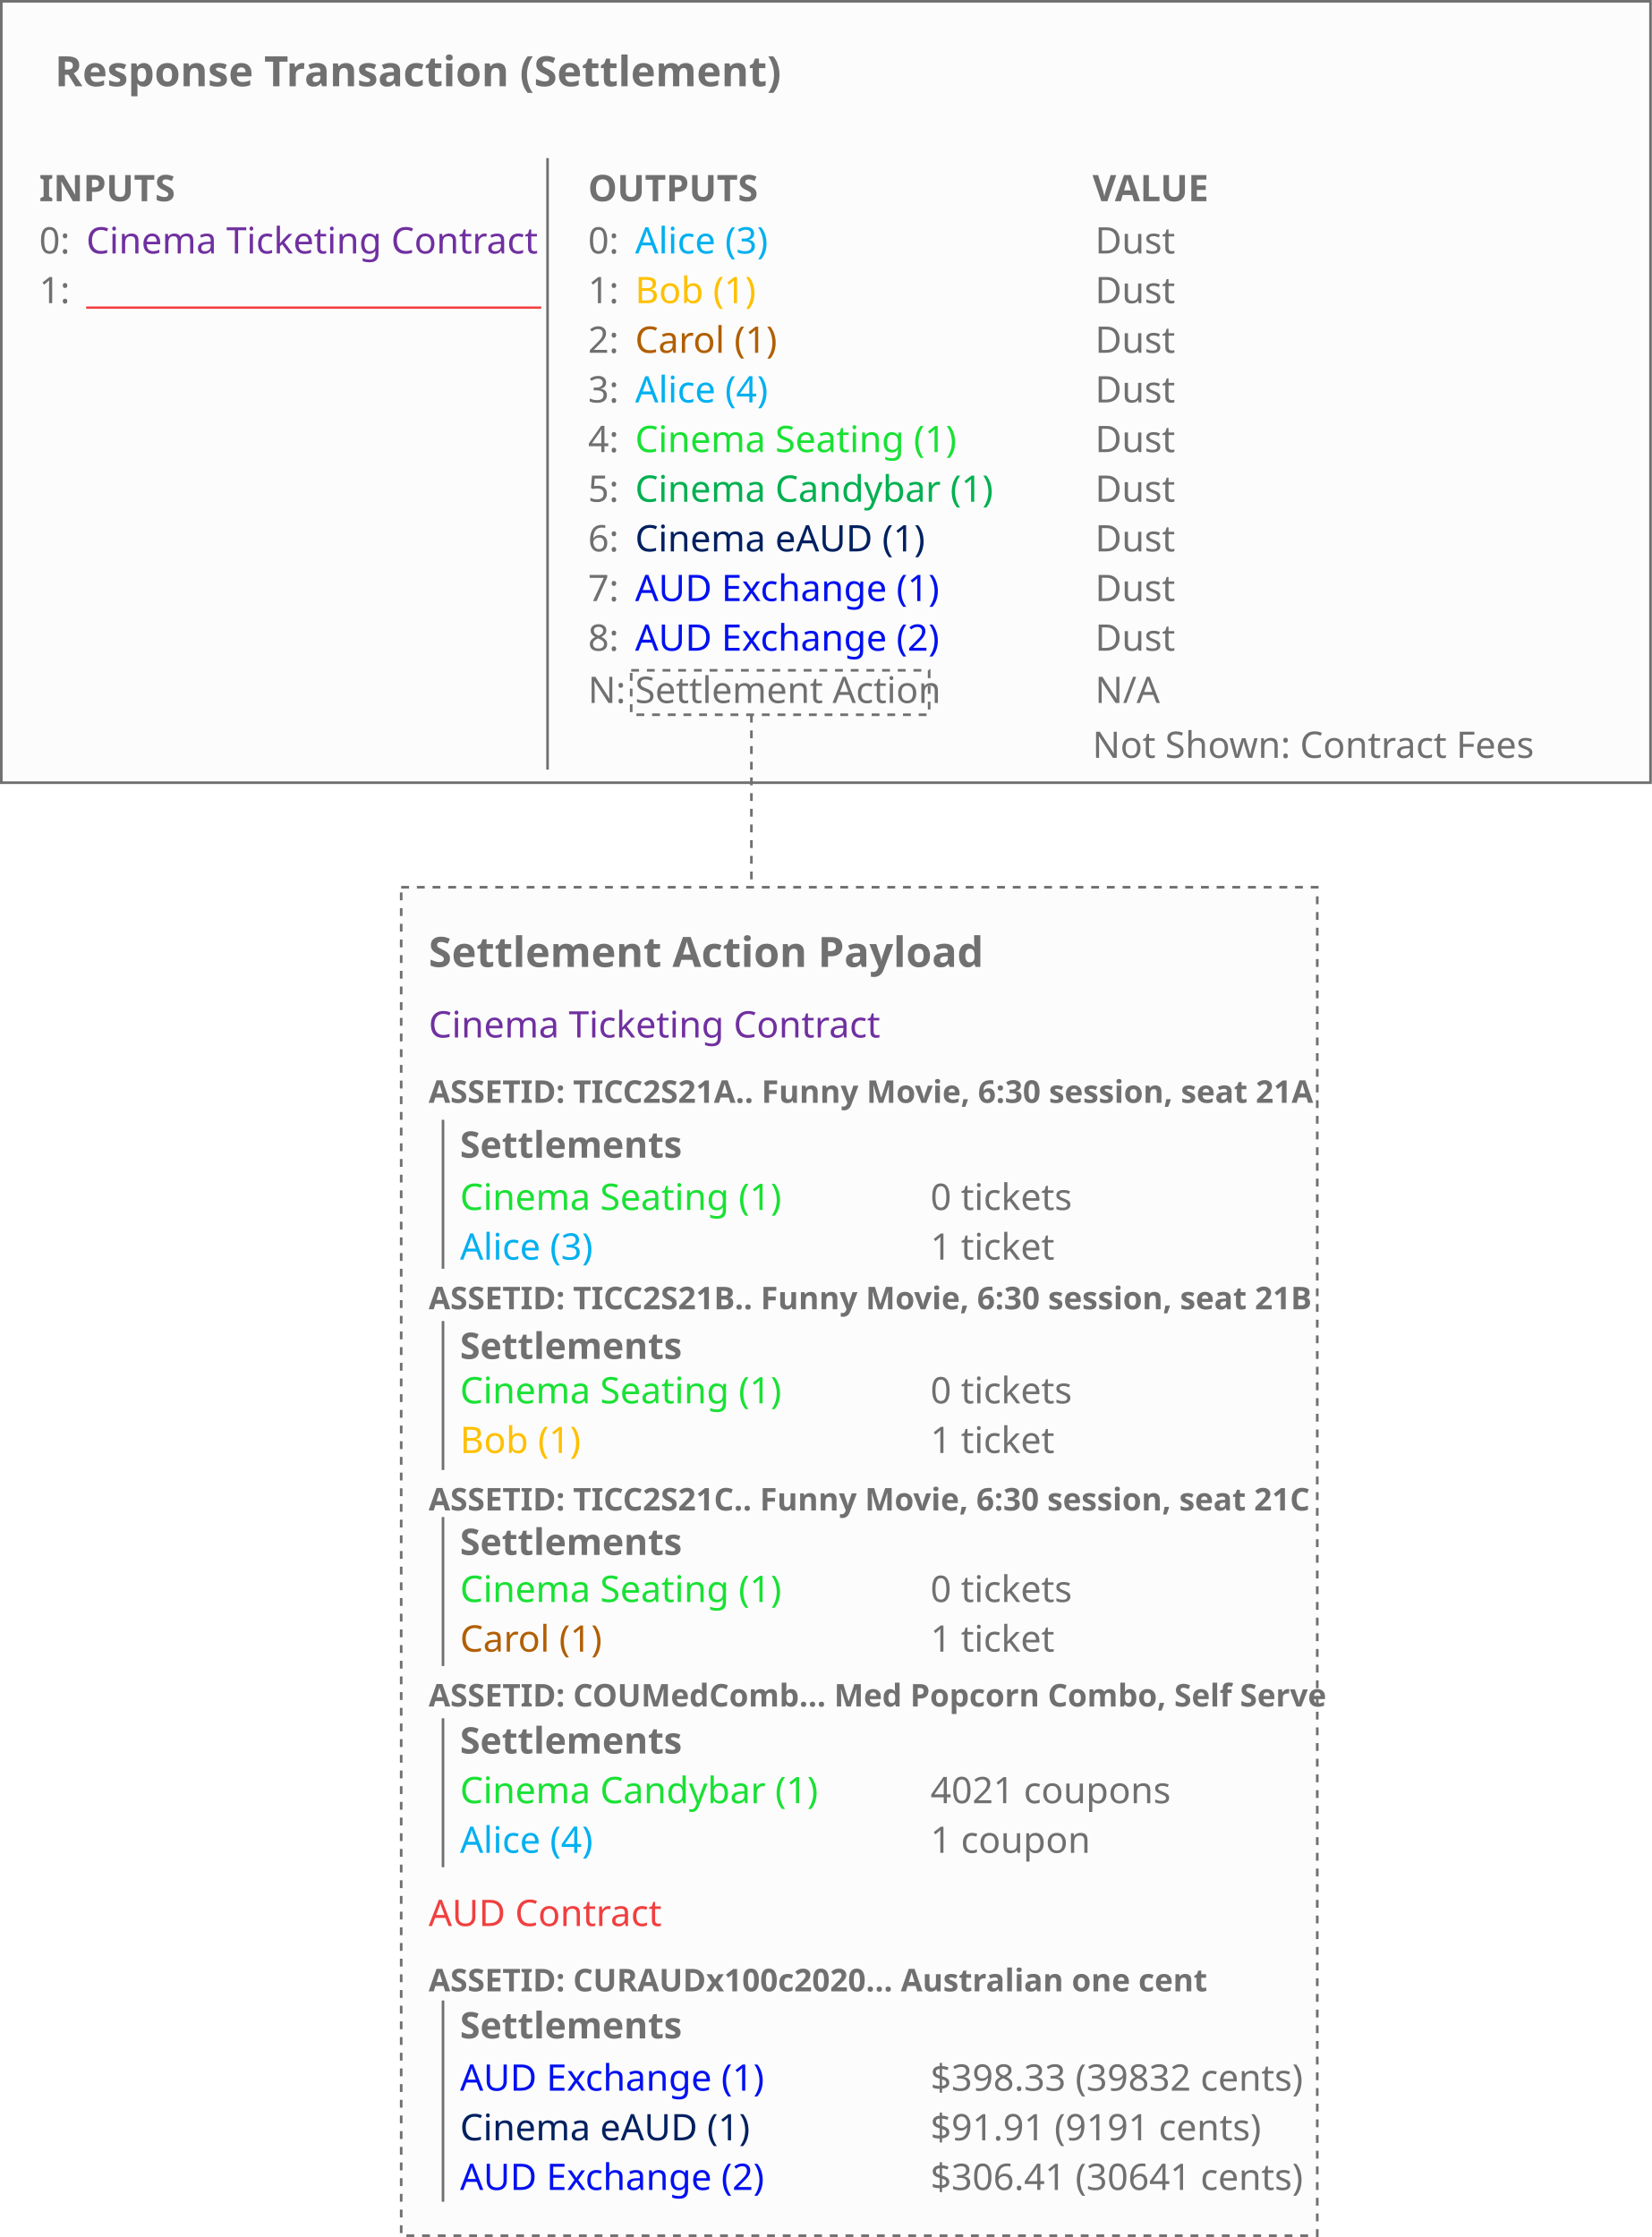
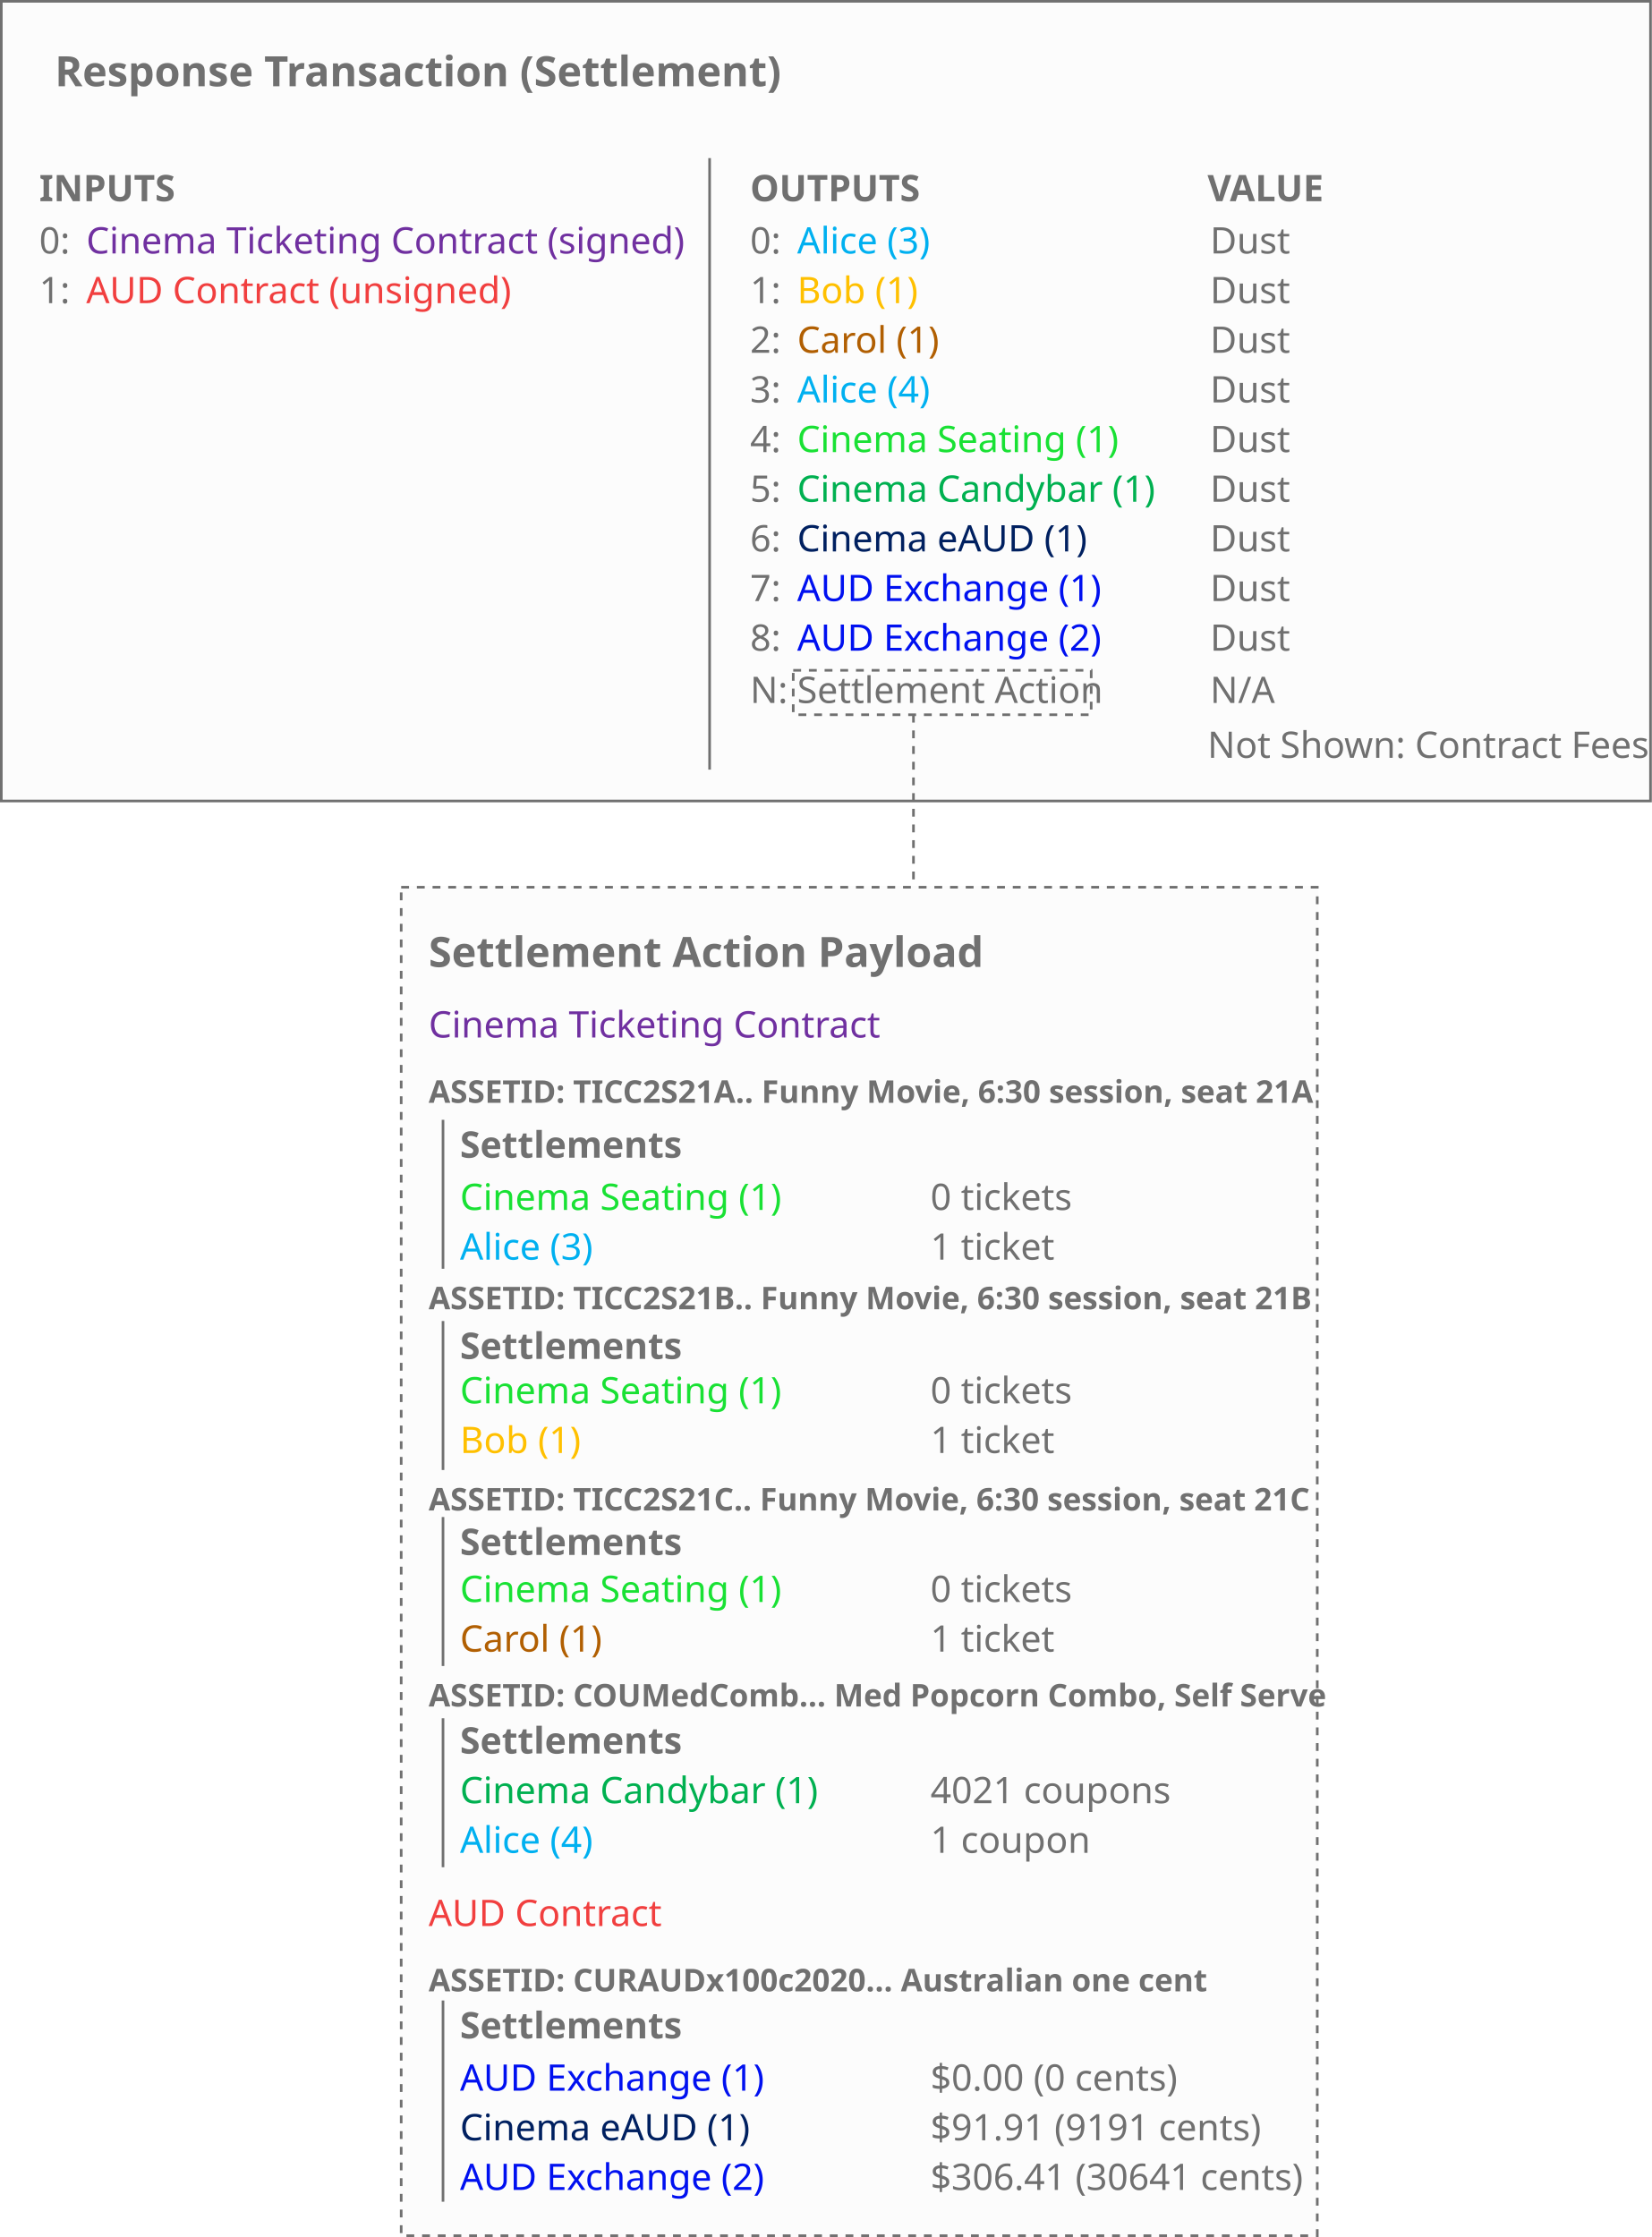
<svg xmlns="http://www.w3.org/2000/svg" width="632" height="856" viewBox="0 0 632 856">
  <g id="cinema-settlement-template" transform="translate(-6834 10702)">
    <g id="Rectangle_197" data-name="Rectangle 197" transform="translate(6834 -10702)" fill="#fcfcfc" stroke="#707070" stroke-width="1">
-       <rect width="632" height="300" stroke="none" />
-       <rect x="0.5" y="0.5" width="631" height="299" fill="none" />
+       <rect width="632" height="307" stroke="none" />
+       <rect x="0.5" y="0.5" width="631" height="306" fill="none" />
    </g>
    <text id="Response_Transaction_Settlement_" data-name="Response Transaction (Settlement)" transform="translate(6855 -10669)" fill="#707070" font-size="16" font-family="SegoeUI-Semibold, Segoe UI" font-weight="600">
      <tspan x="0" y="0">Response Transaction (Settlement)</tspan>
    </text>
-     <line id="Line_263" data-name="Line 263" y2="234" transform="translate(7043.5 -10641.5)" fill="none" stroke="#707070" stroke-width="1" />
+     <line id="Line_263" data-name="Line 263" y2="234" transform="translate(7105.5 -10641.5)" fill="none" stroke="#707070" stroke-width="1" />
    <text id="INPUTS" transform="translate(6849 -10640)" fill="#707070" font-size="14" font-family="SegoeUI-Bold, Segoe UI" font-weight="700">
      <tspan x="0" y="15">INPUTS</tspan>
    </text>
-     <text id="OUTPUTS_" data-name="OUTPUTS " transform="translate(7059 -10640)" fill="#707070" font-size="14" font-family="SegoeUI-Bold, Segoe UI" font-weight="700">
+     <text id="OUTPUTS_" data-name="OUTPUTS " transform="translate(7121 -10640)" fill="#707070" font-size="14" font-family="SegoeUI-Bold, Segoe UI" font-weight="700">
      <tspan x="0" y="15">OUTPUTS </tspan>
    </text>
    <text id="_0:_" data-name="0: " transform="translate(6849 -10605)" fill="#707070" font-size="14" font-family="SegoeUI, Segoe UI">
      <tspan x="0" y="0">0: </tspan>
    </text>
-     <text id="VALUE" transform="translate(7252 -10640)" fill="#707070" font-size="14" font-family="SegoeUI-Bold, Segoe UI" font-weight="700">
+     <text id="VALUE" transform="translate(7296 -10640)" fill="#707070" font-size="14" font-family="SegoeUI-Bold, Segoe UI" font-weight="700">
      <tspan x="0" y="15">VALUE</tspan>
    </text>
    <g id="Rectangle_198" data-name="Rectangle 198" transform="translate(6987 -10363)" fill="#fcfcfc" stroke="#707070" stroke-width="1" stroke-dasharray="3">
      <rect width="351.499" height="517" stroke="none" />
      <rect x="0.5" y="0.5" width="350.499" height="516" fill="none" />
    </g>
    <text id="Settlement_Action_Payload" data-name="Settlement Action Payload" transform="translate(6998 -10332)" fill="#707070" font-size="16" font-family="SegoeUI-Semibold, Segoe UI" font-weight="600">
      <tspan x="0" y="0">Settlement Action Payload</tspan>
    </text>
    <text id="Settlements" transform="translate(7010 -10259)" fill="#707070" font-size="14" font-family="SegoeUI-Bold, Segoe UI" font-weight="700">
      <tspan x="0" y="0">Settlements</tspan>
    </text>
    <text id="_0_tickets" data-name="0 tickets" transform="translate(7190 -10239)" fill="#707070" font-size="14" font-family="SegoeUI, Segoe UI">
      <tspan x="0" y="0">0 tickets</tspan>
    </text>
    <text id="_1_ticket" data-name="1 ticket" transform="translate(7190 -10220)" fill="#707070" font-size="14" font-family="SegoeUI, Segoe UI">
      <tspan x="0" y="0">1 ticket</tspan>
    </text>
    <text id="ASSETID:_TICC2S21A.._Funny_Movie_6:30_session_seat_21A" data-name="ASSETID: TICC2S21A.. Funny Movie, 6:30 session, seat 21A" transform="translate(6998 -10293)" fill="#707070" font-size="12" font-family="SegoeUI-Bold, Segoe UI" font-weight="700">
      <tspan x="0" y="13">ASSETID: TICC2S21A.. Funny Movie, 6:30 session, seat 21A</tspan>
    </text>
    <line id="Line_264" data-name="Line 264" y2="57" transform="translate(7003.5 -10273.5)" fill="none" stroke="#707070" stroke-width="1" />
-     <line id="Line_265" data-name="Line 265" y2="66" transform="translate(7121.5 -10428.5)" fill="none" stroke="#707070" stroke-width="1" stroke-dasharray="3" />
+     <line id="Line_265" data-name="Line 265" y2="66" transform="translate(7183.5 -10428.5)" fill="none" stroke="#707070" stroke-width="1" stroke-dasharray="3" />
    <text id="_1:_" data-name="1: " transform="translate(6849 -10586)" fill="#707070" font-size="14" font-family="SegoeUI, Segoe UI">
      <tspan x="0" y="0">1: </tspan>
    </text>
-     <text id="____________________________" transform="translate(6867 -10586)" fill="#f13f3f" font-size="14" font-family="SegoeUI, Segoe UI">
-       <tspan x="0" y="0">____________________________</tspan>
-     </text>
-     <text id="_0:_2" data-name="0: " transform="translate(7059 -10605)" fill="#707070" font-size="14" font-family="SegoeUI, Segoe UI">
+     <text id="AUD_Contract_unsigned_" data-name="AUD Contract (unsigned)" transform="translate(6867 -10586)" fill="#f13f3f" font-size="14" font-family="SegoeUI, Segoe UI">
+       <tspan x="0" y="0">AUD Contract (unsigned)</tspan>
+     </text>
+     <text id="_0:_2" data-name="0: " transform="translate(7121 -10605)" fill="#707070" font-size="14" font-family="SegoeUI, Segoe UI">
      <tspan x="0" y="0">0: </tspan>
    </text>
-     <text id="Dust" transform="translate(7253 -10605)" fill="#707070" font-size="14" font-family="SegoeUI, Segoe UI">
+     <text id="Dust" transform="translate(7297 -10605)" fill="#707070" font-size="14" font-family="SegoeUI, Segoe UI">
      <tspan x="0" y="0">Dust</tspan>
    </text>
-     <text id="Alice_3_" data-name="Alice (3)" transform="translate(7077 -10605)" fill="#00b0f0" font-size="14" font-family="SegoeUI, Segoe UI">
+     <text id="Alice_3_" data-name="Alice (3)" transform="translate(7139 -10605)" fill="#00b0f0" font-size="14" font-family="SegoeUI, Segoe UI">
      <tspan x="0" y="0">Alice (3)</tspan>
    </text>
    <text id="Cinema_Seating_1_" data-name="Cinema Seating (1)" transform="translate(7010 -10239)" fill="#19e134" font-size="14" font-family="SegoeUI, Segoe UI">
      <tspan x="0" y="0">Cinema Seating (1)</tspan>
    </text>
    <text id="Alice_3_2" data-name="Alice (3)" transform="translate(7010 -10220)" fill="#00b0f0" font-size="14" font-family="SegoeUI, Segoe UI">
      <tspan x="0" y="0">Alice (3)</tspan>
    </text>
    <text id="Bob_1_" data-name="Bob (1) " transform="translate(7010 -10146)" fill="#ffc000" font-size="14" font-family="SegoeUI, Segoe UI">
      <tspan x="0" y="0">Bob (1) </tspan>
    </text>
    <text id="Carol_1_" data-name="Carol (1)" transform="translate(7010 -10070)" fill="#b15f02" font-size="14" font-family="SegoeUI, Segoe UI">
      <tspan x="0" y="0">Carol (1)</tspan>
    </text>
-     <text id="Cinema_Ticketing_Contract" data-name="Cinema Ticketing Contract" transform="translate(6867 -10605)" fill="#7030a0" font-size="14" font-family="SegoeUI, Segoe UI">
-       <tspan x="0" y="0">Cinema Ticketing Contract</tspan>
-     </text>
-     <g id="Rectangle_199" data-name="Rectangle 199" transform="translate(7075 -10446)" fill="none" stroke="#707070" stroke-width="1" stroke-dasharray="3">
+     <text id="Cinema_Ticketing_Contract_signed_" data-name="Cinema Ticketing Contract (signed)" transform="translate(6867 -10605)" fill="#7030a0" font-size="14" font-family="SegoeUI, Segoe UI">
+       <tspan x="0" y="0">Cinema Ticketing Contract (signed)</tspan>
+     </text>
+     <g id="Rectangle_199" data-name="Rectangle 199" transform="translate(7137 -10446)" fill="none" stroke="#707070" stroke-width="1" stroke-dasharray="3">
      <rect width="115" height="18" stroke="none" />
      <rect x="0.5" y="0.5" width="114" height="17" fill="none" />
    </g>
-     <text id="N:_" data-name="N: " transform="translate(7059 -10433)" fill="#707070" font-size="14" font-family="SegoeUI, Segoe UI">
+     <text id="N:_" data-name="N: " transform="translate(7121 -10433)" fill="#707070" font-size="14" font-family="SegoeUI, Segoe UI">
      <tspan x="0" y="0">N: </tspan>
    </text>
-     <text id="Settlement_Action" data-name="Settlement Action" transform="translate(7077 -10433)" fill="#707070" font-size="14" font-family="SegoeUI, Segoe UI">
+     <text id="Settlement_Action" data-name="Settlement Action" transform="translate(7139 -10433)" fill="#707070" font-size="14" font-family="SegoeUI, Segoe UI">
      <tspan x="0" y="0">Settlement Action</tspan>
    </text>
-     <text id="N_A" data-name="N/A" transform="translate(7253 -10433)" fill="#707070" font-size="14" font-family="SegoeUI, Segoe UI">
+     <text id="N_A" data-name="N/A" transform="translate(7297 -10433)" fill="#707070" font-size="14" font-family="SegoeUI, Segoe UI">
      <tspan x="0" y="0">N/A</tspan>
    </text>
-     <text id="Not_Shown:_Contract_Fees" data-name="Not Shown: Contract Fees" transform="translate(7252 -10412)" fill="#707070" font-size="14" font-family="SegoeUI, Segoe UI">
+     <text id="Not_Shown:_Contract_Fees" data-name="Not Shown: Contract Fees" transform="translate(7296 -10412)" fill="#707070" font-size="14" font-family="SegoeUI, Segoe UI">
      <tspan x="0" y="0">Not Shown: Contract Fees</tspan>
    </text>
-     <text id="Cinema_Ticketing_Contract-2" data-name="Cinema Ticketing Contract" transform="translate(6998 -10305)" fill="#7030a0" font-size="14" font-family="SegoeUI, Segoe UI">
+     <text id="Cinema_Ticketing_Contract" data-name="Cinema Ticketing Contract" transform="translate(6998 -10305)" fill="#7030a0" font-size="14" font-family="SegoeUI, Segoe UI">
      <tspan x="0" y="0">Cinema Ticketing Contract</tspan>
    </text>
    <text id="ASSETID:_TICC2S21B.._Funny_Movie_6:30_session_seat_21B" data-name="ASSETID: TICC2S21B.. Funny Movie, 6:30 session, seat 21B" transform="translate(6998 -10214)" fill="#707070" font-size="12" font-family="SegoeUI-Bold, Segoe UI" font-weight="700">
      <tspan x="0" y="13">ASSETID: TICC2S21B.. Funny Movie, 6:30 session, seat 21B</tspan>
    </text>
    <text id="ASSETID:_TICC2S21C.._Funny_Movie_6:30_session_seat_21C" data-name="ASSETID: TICC2S21C.. Funny Movie, 6:30 session, seat 21C" transform="translate(6998 -10137)" fill="#707070" font-size="12" font-family="SegoeUI-Bold, Segoe UI" font-weight="700">
      <tspan x="0" y="13">ASSETID: TICC2S21C.. Funny Movie, 6:30 session, seat 21C</tspan>
    </text>
    <text id="ASSETID:_COUMedComb_Med_Popcorn_Combo_Self_Serve" data-name="ASSETID: COUMedComb… Med Popcorn Combo, Self Serve" transform="translate(6998 -10062)" fill="#707070" font-size="12" font-family="SegoeUI-Bold, Segoe UI" font-weight="700">
      <tspan x="0" y="13">ASSETID: COUMedComb… Med Popcorn Combo, Self Serve</tspan>
    </text>
    <text id="Settlements-2" data-name="Settlements" transform="translate(7010 -10182)" fill="#707070" font-size="14" font-family="SegoeUI-Bold, Segoe UI" font-weight="700">
      <tspan x="0" y="0">Settlements</tspan>
    </text>
    <text id="_1_ticket-2" data-name="1 ticket" transform="translate(7190 -10146)" fill="#707070" font-size="14" font-family="SegoeUI, Segoe UI">
      <tspan x="0" y="0">1 ticket</tspan>
    </text>
    <text id="Settlements-3" data-name="Settlements" transform="translate(7010 -10107)" fill="#707070" font-size="14" font-family="SegoeUI-Bold, Segoe UI" font-weight="700">
      <tspan x="0" y="0">Settlements</tspan>
    </text>
    <text id="_1_ticket-3" data-name="1 ticket" transform="translate(7190 -10070)" fill="#707070" font-size="14" font-family="SegoeUI, Segoe UI">
      <tspan x="0" y="0">1 ticket</tspan>
    </text>
    <text id="_0_tickets-2" data-name="0 tickets" transform="translate(7190 -10165)" fill="#707070" font-size="14" font-family="SegoeUI, Segoe UI">
      <tspan x="0" y="0">0 tickets</tspan>
    </text>
    <text id="Cinema_Seating_1_2" data-name="Cinema Seating (1)" transform="translate(7010 -10165)" fill="#19e134" font-size="14" font-family="SegoeUI, Segoe UI">
      <tspan x="0" y="0">Cinema Seating (1)</tspan>
    </text>
    <text id="_0_tickets-3" data-name="0 tickets" transform="translate(7190 -10089)" fill="#707070" font-size="14" font-family="SegoeUI, Segoe UI">
      <tspan x="0" y="0">0 tickets</tspan>
    </text>
    <text id="Cinema_Seating_1_3" data-name="Cinema Seating (1)" transform="translate(7010 -10089)" fill="#19e134" font-size="14" font-family="SegoeUI, Segoe UI">
      <tspan x="0" y="0">Cinema Seating (1)</tspan>
    </text>
-     <text id="_6:_" data-name="6: " transform="translate(7059 -10491)" fill="#707070" font-size="14" font-family="SegoeUI, Segoe UI">
+     <text id="_6:_" data-name="6: " transform="translate(7121 -10491)" fill="#707070" font-size="14" font-family="SegoeUI, Segoe UI">
      <tspan x="0" y="0">6: </tspan>
    </text>
-     <text id="Dust_" data-name="Dust " transform="translate(7253 -10491)" fill="#707070" font-size="14" font-family="SegoeUI, Segoe UI">
-       <tspan x="0" y="0">Dust </tspan>
-     </text>
-     <text id="Cinema_eAUD_1_" data-name="Cinema eAUD (1)" transform="translate(7077 -10491)" fill="#002060" font-size="14" font-family="SegoeUI, Segoe UI">
+     <text id="Dust_" data-name="Dust " transform="translate(7297 -10491)" fill="#707070" font-size="14" font-family="SegoeUI, Segoe UI">
+       <tspan x="0" y="0">Dust </tspan>
+     </text>
+     <text id="Cinema_eAUD_1_" data-name="Cinema eAUD (1)" transform="translate(7139 -10491)" fill="#002060" font-size="14" font-family="SegoeUI, Segoe UI">
      <tspan x="0" y="0">Cinema eAUD (1)</tspan>
    </text>
    <line id="Line_290" data-name="Line 290" y2="57" transform="translate(7003.5 -10196.5)" fill="none" stroke="#707070" stroke-width="1" />
    <line id="Line_291" data-name="Line 291" y2="57" transform="translate(7003.5 -10121.5)" fill="none" stroke="#707070" stroke-width="1" />
    <text id="Settlements-4" data-name="Settlements" transform="translate(7010 -10031)" fill="#707070" font-size="14" font-family="SegoeUI-Bold, Segoe UI" font-weight="700">
      <tspan x="0" y="0">Settlements</tspan>
    </text>
    <text id="_1_coupon" data-name="1 coupon" transform="translate(7190 -9993)" fill="#707070" font-size="14" font-family="SegoeUI, Segoe UI">
      <tspan x="0" y="0">1 coupon</tspan>
    </text>
-     <text id="Cinema_Candybar_1_" data-name="Cinema Candybar (1)" transform="translate(7010 -10012)" fill="#19e134" font-size="14" font-family="SegoeUI, Segoe UI">
+     <text id="Cinema_Candybar_1_" data-name="Cinema Candybar (1)" transform="translate(7010 -10012)" fill="#00b050" font-size="14" font-family="SegoeUI, Segoe UI">
      <tspan x="0" y="0">Cinema Candybar (1)</tspan>
    </text>
    <text id="Alice_4_" data-name="Alice (4)" transform="translate(7010 -9993)" fill="#00b0f0" font-size="14" font-family="SegoeUI, Segoe UI">
      <tspan x="0" y="0">Alice (4)</tspan>
    </text>
    <text id="_4021_coupons" data-name="4021 coupons" transform="translate(7190 -10012)" fill="#707070" font-size="14" font-family="SegoeUI, Segoe UI">
      <tspan x="0" y="0">4021 coupons</tspan>
    </text>
    <path id="Path_198" data-name="Path 198" d="M0,0V57" transform="translate(7003.5 -10044.5)" fill="none" stroke="#707070" stroke-width="1" />
    <text id="AUD_Contract_" data-name="AUD Contract " transform="translate(6998 -9965)" fill="#f13f3f" font-size="14" font-family="SegoeUI, Segoe UI">
      <tspan x="0" y="0">AUD Contract </tspan>
    </text>
    <text id="ASSETID:_CURAUDx100c2020..._Australian_one_cent" data-name="ASSETID: CURAUDx100c2020... Australian one cent" transform="translate(6998 -9953)" fill="#707070" font-size="12" font-family="SegoeUI-Bold, Segoe UI" font-weight="700">
      <tspan x="0" y="13">ASSETID: CURAUDx100c2020... Australian one cent</tspan>
    </text>
    <text id="Settlements-5" data-name="Settlements" transform="translate(7010 -9922)" fill="#707070" font-size="14" font-family="SegoeUI-Bold, Segoe UI" font-weight="700">
      <tspan x="0" y="0">Settlements</tspan>
    </text>
    <line id="Line_293" data-name="Line 293" y2="77" transform="translate(7003.5 -9936.5)" fill="none" stroke="#707070" stroke-width="1" />
    <text id="Cinema_eAUD_1_2" data-name="Cinema eAUD (1)" transform="translate(7010 -9883)" fill="#002060" font-size="14" font-family="SegoeUI, Segoe UI">
      <tspan x="0" y="0">Cinema eAUD (1)</tspan>
    </text>
    <text id="AUD_Exchange_1_" data-name="AUD Exchange (1) " transform="translate(7010 -9902)" fill="#0010f0" font-size="14" font-family="SegoeUI, Segoe UI">
      <tspan x="0" y="0">AUD Exchange (1) </tspan>
    </text>
-     <text id="_1:_2" data-name="1: " transform="translate(7059 -10586)" fill="#707070" font-size="14" font-family="SegoeUI, Segoe UI">
+     <text id="_1:_2" data-name="1: " transform="translate(7121 -10586)" fill="#707070" font-size="14" font-family="SegoeUI, Segoe UI">
      <tspan x="0" y="0">1: </tspan>
    </text>
-     <text id="_2:_" data-name="2: " transform="translate(7059 -10567)" fill="#707070" font-size="14" font-family="SegoeUI, Segoe UI">
+     <text id="_2:_" data-name="2: " transform="translate(7121 -10567)" fill="#707070" font-size="14" font-family="SegoeUI, Segoe UI">
      <tspan x="0" y="0">2: </tspan>
    </text>
-     <text id="Dust-2" data-name="Dust" transform="translate(7253 -10586)" fill="#707070" font-size="14" font-family="SegoeUI, Segoe UI">
+     <text id="Dust-2" data-name="Dust" transform="translate(7297 -10586)" fill="#707070" font-size="14" font-family="SegoeUI, Segoe UI">
      <tspan x="0" y="0">Dust</tspan>
    </text>
-     <text id="_3:_" data-name="3: " transform="translate(7059 -10548)" fill="#707070" font-size="14" font-family="SegoeUI, Segoe UI">
+     <text id="_3:_" data-name="3: " transform="translate(7121 -10548)" fill="#707070" font-size="14" font-family="SegoeUI, Segoe UI">
      <tspan x="0" y="0">3: </tspan>
    </text>
-     <text id="_4:_" data-name="4: " transform="translate(7059 -10529)" fill="#707070" font-size="14" font-family="SegoeUI, Segoe UI">
+     <text id="_4:_" data-name="4: " transform="translate(7121 -10529)" fill="#707070" font-size="14" font-family="SegoeUI, Segoe UI">
      <tspan x="0" y="0">4: </tspan>
    </text>
-     <text id="Bob_1_2" data-name="Bob (1) " transform="translate(7077 -10586)" fill="#ffc000" font-size="14" font-family="SegoeUI, Segoe UI">
+     <text id="Bob_1_2" data-name="Bob (1) " transform="translate(7139 -10586)" fill="#ffc000" font-size="14" font-family="SegoeUI, Segoe UI">
      <tspan x="0" y="0">Bob (1) </tspan>
    </text>
-     <text id="Carol_1_2" data-name="Carol (1)" transform="translate(7077 -10567)" fill="#b15f02" font-size="14" font-family="SegoeUI, Segoe UI">
+     <text id="Carol_1_2" data-name="Carol (1)" transform="translate(7139 -10567)" fill="#b15f02" font-size="14" font-family="SegoeUI, Segoe UI">
      <tspan x="0" y="0">Carol (1)</tspan>
    </text>
-     <text id="Cinema_Seating_1_4" data-name="Cinema Seating (1)" transform="translate(7077 -10529)" fill="#19e134" font-size="14" font-family="SegoeUI, Segoe UI">
-       <tspan x="0" y="0">Cinema Seating (1)</tspan>
-     </text>
-     <text id="Alice_4_2" data-name="Alice (4)" transform="translate(7077 -10548)" fill="#00b0f0" font-size="14" font-family="SegoeUI, Segoe UI">
+     <text id="Cinema_Seating_1_4" data-name="Cinema Seating (1)" transform="translate(7139 -10529)" fill="#19e134" font-size="14" font-family="SegoeUI, Segoe UI">
+       <tspan x="0" y="0">Cinema Seating (1)</tspan>
+     </text>
+     <text id="Alice_4_2" data-name="Alice (4)" transform="translate(7139 -10548)" fill="#00b0f0" font-size="14" font-family="SegoeUI, Segoe UI">
      <tspan x="0" y="0">Alice (4)</tspan>
    </text>
-     <text id="Dust-3" data-name="Dust" transform="translate(7253 -10567)" fill="#707070" font-size="14" font-family="SegoeUI, Segoe UI">
+     <text id="Dust-3" data-name="Dust" transform="translate(7297 -10567)" fill="#707070" font-size="14" font-family="SegoeUI, Segoe UI">
      <tspan x="0" y="0">Dust</tspan>
    </text>
-     <text id="Dust_2" data-name="Dust " transform="translate(7253 -10548)" fill="#707070" font-size="14" font-family="SegoeUI, Segoe UI">
-       <tspan x="0" y="0">Dust </tspan>
-     </text>
-     <text id="Dust_3" data-name="Dust " transform="translate(7253 -10529)" fill="#707070" font-size="14" font-family="SegoeUI, Segoe UI">
-       <tspan x="0" y="0">Dust </tspan>
-     </text>
-     <text id="_5:_" data-name="5: " transform="translate(7059 -10510)" fill="#707070" font-size="14" font-family="SegoeUI, Segoe UI">
+     <text id="Dust_2" data-name="Dust " transform="translate(7297 -10548)" fill="#707070" font-size="14" font-family="SegoeUI, Segoe UI">
+       <tspan x="0" y="0">Dust </tspan>
+     </text>
+     <text id="Dust_3" data-name="Dust " transform="translate(7297 -10529)" fill="#707070" font-size="14" font-family="SegoeUI, Segoe UI">
+       <tspan x="0" y="0">Dust </tspan>
+     </text>
+     <text id="_5:_" data-name="5: " transform="translate(7121 -10510)" fill="#707070" font-size="14" font-family="SegoeUI, Segoe UI">
      <tspan x="0" y="0">5: </tspan>
    </text>
-     <text id="Dust_4" data-name="Dust " transform="translate(7253 -10510)" fill="#707070" font-size="14" font-family="SegoeUI, Segoe UI">
-       <tspan x="0" y="0">Dust </tspan>
-     </text>
-     <text id="Cinema_Candybar_1_2" data-name="Cinema Candybar (1)" transform="translate(7077 -10510)" fill="#00b050" font-size="14" font-family="SegoeUI, Segoe UI">
+     <text id="Dust_4" data-name="Dust " transform="translate(7297 -10510)" fill="#707070" font-size="14" font-family="SegoeUI, Segoe UI">
+       <tspan x="0" y="0">Dust </tspan>
+     </text>
+     <text id="Cinema_Candybar_1_2" data-name="Cinema Candybar (1)" transform="translate(7139 -10510)" fill="#00b050" font-size="14" font-family="SegoeUI, Segoe UI">
      <tspan x="0" y="0">Cinema Candybar (1)</tspan>
    </text>
-     <text id="_7:_" data-name="7: " transform="translate(7059 -10472)" fill="#707070" font-size="14" font-family="SegoeUI, Segoe UI">
+     <text id="_7:_" data-name="7: " transform="translate(7121 -10472)" fill="#707070" font-size="14" font-family="SegoeUI, Segoe UI">
      <tspan x="0" y="0">7: </tspan>
    </text>
-     <text id="Dust_5" data-name="Dust " transform="translate(7253 -10472)" fill="#707070" font-size="14" font-family="SegoeUI, Segoe UI">
-       <tspan x="0" y="0">Dust </tspan>
-     </text>
-     <text id="AUD_Exchange_1_2" data-name="AUD Exchange (1) " transform="translate(7077 -10472)" fill="#0010f0" font-size="14" font-family="SegoeUI, Segoe UI">
+     <text id="Dust_5" data-name="Dust " transform="translate(7297 -10472)" fill="#707070" font-size="14" font-family="SegoeUI, Segoe UI">
+       <tspan x="0" y="0">Dust </tspan>
+     </text>
+     <text id="AUD_Exchange_1_2" data-name="AUD Exchange (1) " transform="translate(7139 -10472)" fill="#0010f0" font-size="14" font-family="SegoeUI, Segoe UI">
      <tspan x="0" y="0">AUD Exchange (1) </tspan>
    </text>
-     <text id="_8:_" data-name="8: " transform="translate(7059 -10453)" fill="#707070" font-size="14" font-family="SegoeUI, Segoe UI">
+     <text id="_8:_" data-name="8: " transform="translate(7121 -10453)" fill="#707070" font-size="14" font-family="SegoeUI, Segoe UI">
      <tspan x="0" y="0">8: </tspan>
    </text>
-     <text id="Dust_6" data-name="Dust " transform="translate(7253 -10453)" fill="#707070" font-size="14" font-family="SegoeUI, Segoe UI">
-       <tspan x="0" y="0">Dust </tspan>
-     </text>
-     <text id="AUD_Exchange_2_" data-name="AUD Exchange (2) " transform="translate(7077 -10453)" fill="#0010f0" font-size="14" font-family="SegoeUI, Segoe UI">
+     <text id="Dust_6" data-name="Dust " transform="translate(7297 -10453)" fill="#707070" font-size="14" font-family="SegoeUI, Segoe UI">
+       <tspan x="0" y="0">Dust </tspan>
+     </text>
+     <text id="AUD_Exchange_2_" data-name="AUD Exchange (2) " transform="translate(7139 -10453)" fill="#0010f0" font-size="14" font-family="SegoeUI, Segoe UI">
      <tspan x="0" y="0">AUD Exchange (2) </tspan>
    </text>
    <text id="AUD_Exchange_2_2" data-name="AUD Exchange (2) " transform="translate(7010 -9864)" fill="#0010f0" font-size="14" font-family="SegoeUI, Segoe UI">
      <tspan x="0" y="0">AUD Exchange (2) </tspan>
    </text>
-     <text id="_398.33_39832_cents_" data-name="$398.33 (39832 cents)" transform="translate(7190 -9902)" fill="#707070" font-size="14" font-family="SegoeUI, Segoe UI">
-       <tspan x="0" y="0">$398.33 (39832 cents)</tspan>
+     <text id="_0.00_0_cents_" data-name="$0.00 (0 cents)" transform="translate(7190 -9902)" fill="#707070" font-size="14" font-family="SegoeUI, Segoe UI">
+       <tspan x="0" y="0">$0.00 (0 cents)</tspan>
    </text>
    <text id="_91.91_9191_cents_" data-name="$91.91 (9191 cents)" transform="translate(7190 -9883)" fill="#707070" font-size="14" font-family="SegoeUI, Segoe UI">
      <tspan x="0" y="0">$91.91 (9191 cents)</tspan>
    </text>
    <text id="_306.41_30641_cents_" data-name="$306.41 (30641 cents)" transform="translate(7190 -9864)" fill="#707070" font-size="14" font-family="SegoeUI, Segoe UI">
      <tspan x="0" y="0">$306.41 (30641 cents)</tspan>
    </text>
  </g>
</svg>
